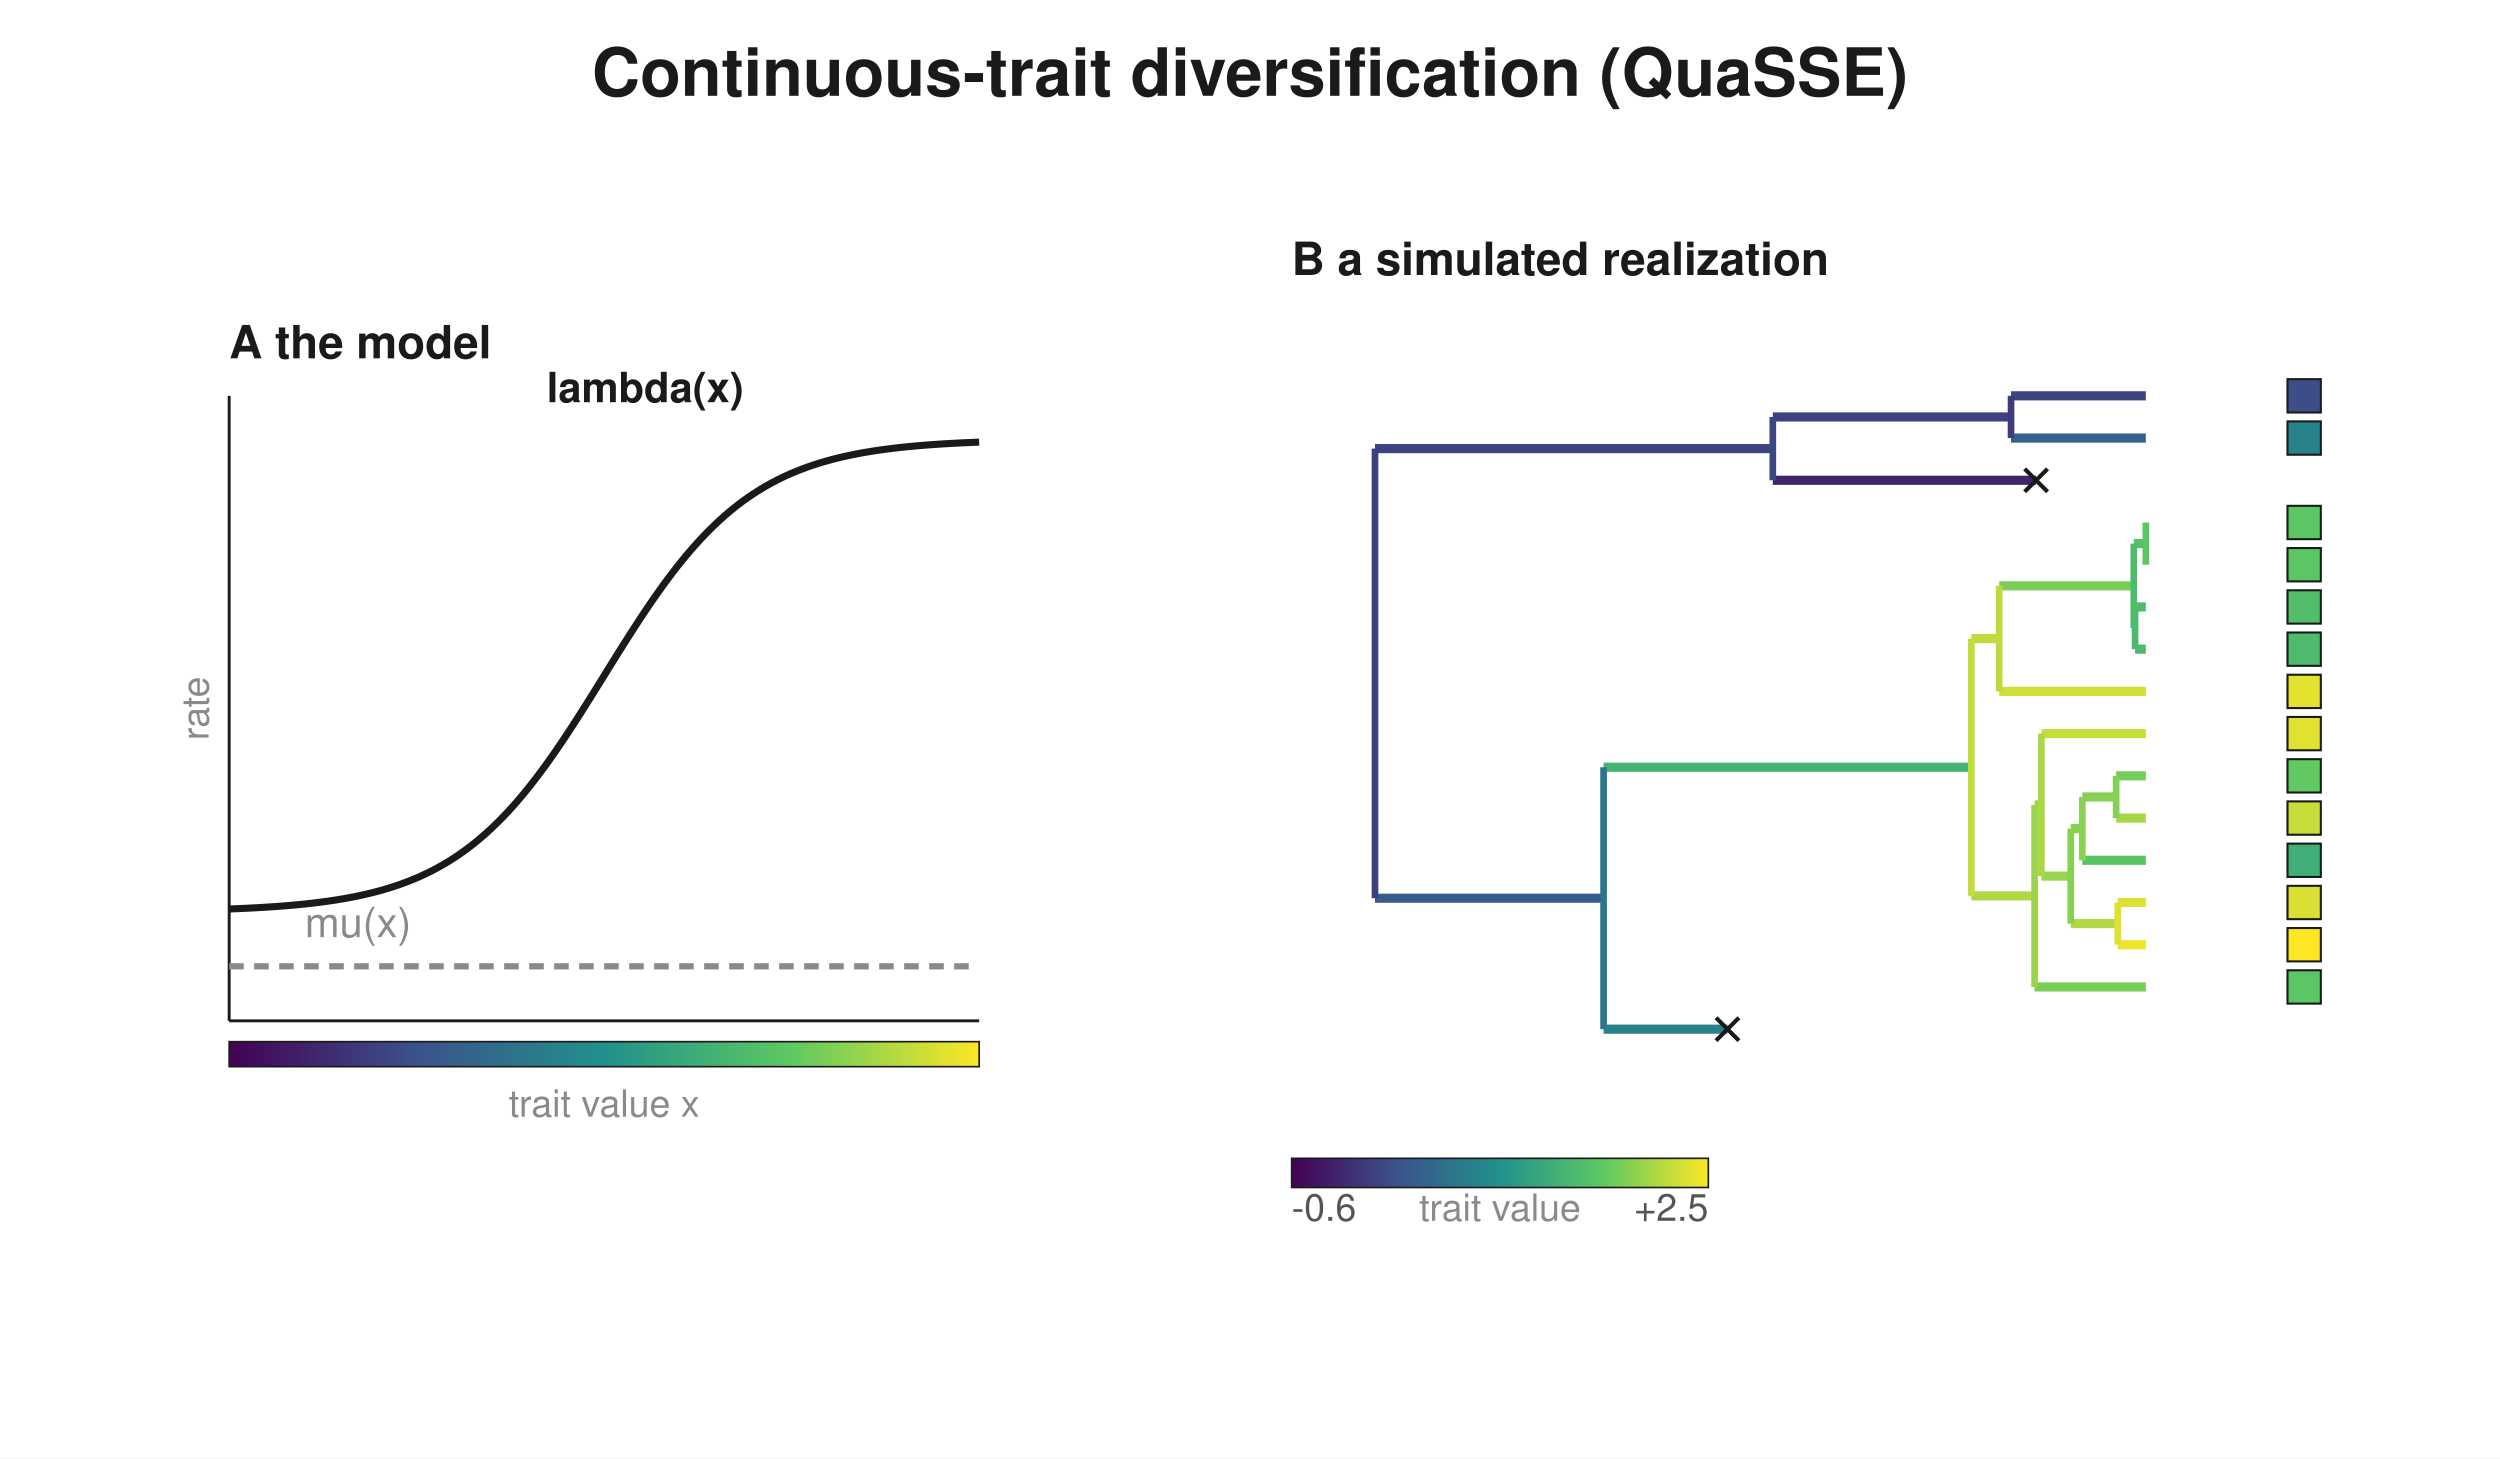
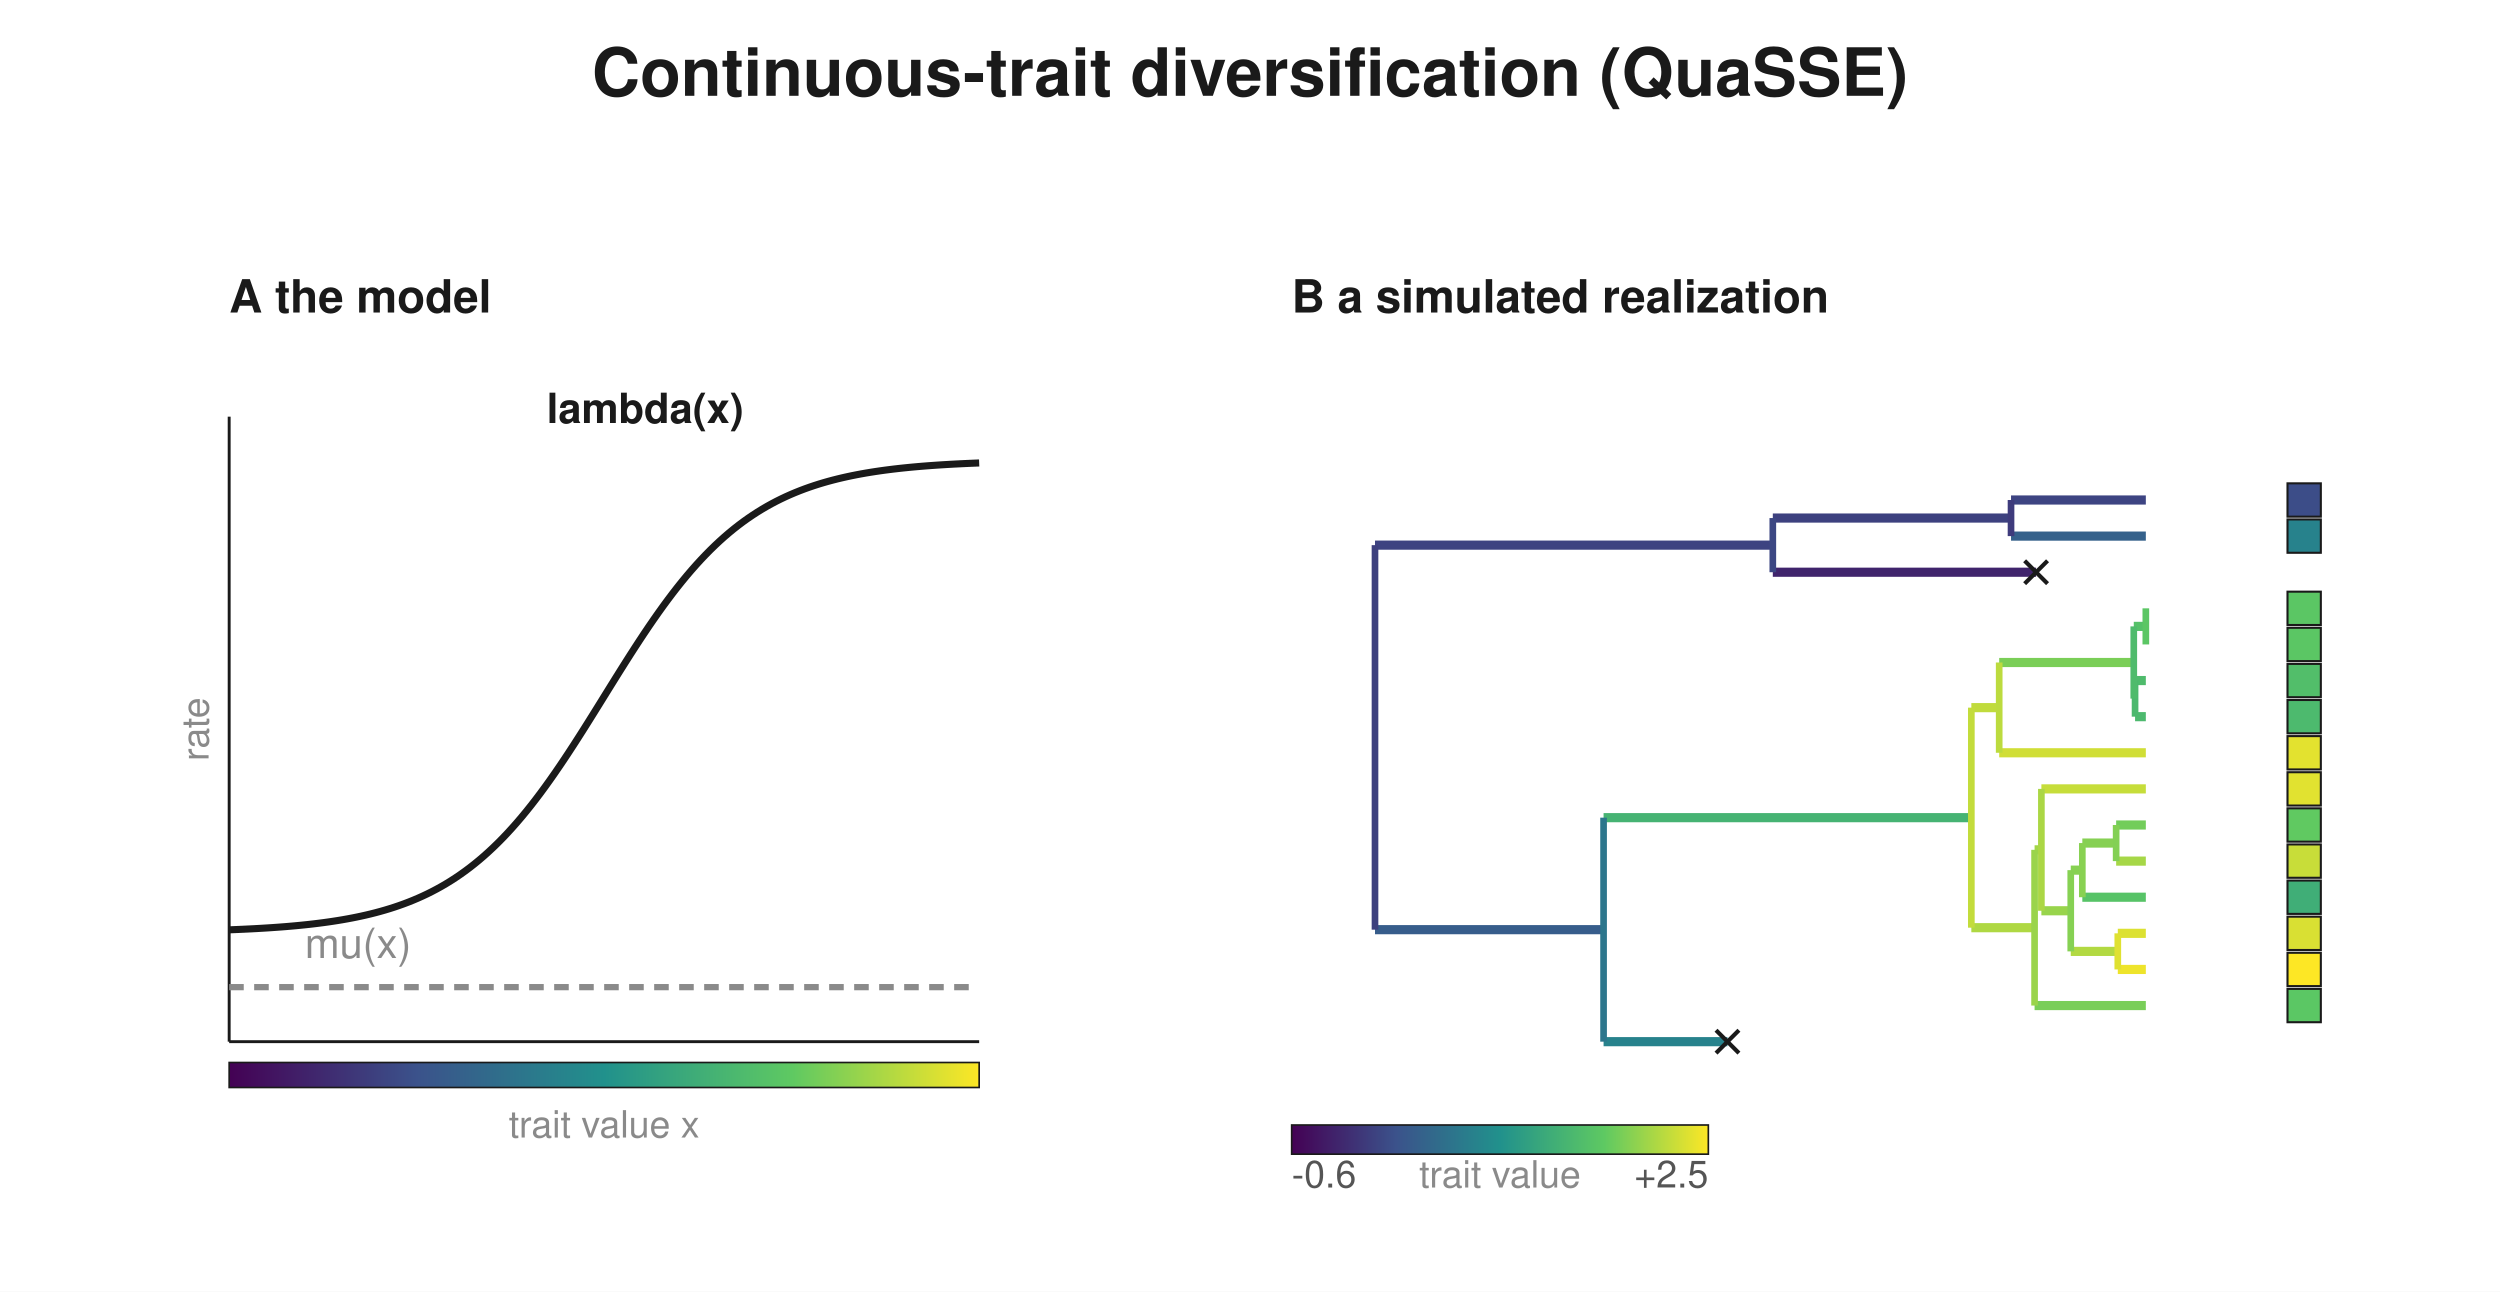
- <svg xmlns="http://www.w3.org/2000/svg" xmlns:xlink="http://www.w3.org/1999/xlink" width="1200" height="700" viewBox="0 0 1200 700">
+ <svg xmlns="http://www.w3.org/2000/svg" xmlns:xlink="http://www.w3.org/1999/xlink" width="1200" height="620" viewBox="0 0 1200 620">
  <defs>
    <linearGradient x1="110" y1="0" x2="470" y2="0" gradientUnits="userSpaceOnUse" id="d0">
      <stop offset="0.0" stop-color="#440154" />
      <stop offset="0.25" stop-color="#3b528b" />
      <stop offset="0.5" stop-color="#21918c" />
      <stop offset="0.75" stop-color="#5ec962" />
      <stop offset="1.0" stop-color="#fde725" />
    </linearGradient>
    <linearGradient x1="620" y1="0" x2="820" y2="0" gradientUnits="userSpaceOnUse" id="d1">
      <stop offset="0.0" stop-color="#440154" />
      <stop offset="0.25" stop-color="#3b528b" />
      <stop offset="0.5" stop-color="#21918c" />
      <stop offset="0.75" stop-color="#5ec962" />
      <stop offset="1.0" stop-color="#fde725" />
    </linearGradient>
  </defs>
-   <rect x="0" y="0" width="1200" height="700" fill="white" />
+   <rect x="0" y="0" width="1200" height="620" fill="white" />
  <text x="600.0" y="46" font-size="32" font-family="Helvetica" text-anchor="middle" font-weight="bold" fill="#1a1a1a">Continuous-trait diversification (QuaSSE)</text>
-   <text x="110" y="172" font-size="22" font-family="Helvetica" text-anchor="start" fill="#1a1a1a" font-weight="bold">A   the model</text>
+   <text x="110" y="150" font-size="22" font-family="Helvetica" text-anchor="start" fill="#1a1a1a" font-weight="bold">A   the model</text>
  <use xlink:href="#d0" />
-   <rect x="110" y="500" width="360" height="12" fill="url(#d0)" stroke="#1a1a1a" stroke-width="0.8" />
-   <text x="290.0" y="536" font-size="18" font-family="Helvetica" text-anchor="middle" fill="#8a8a8a">trait value  x</text>
-   <path d="M110,190 L110,490" stroke="#1a1a1a" stroke-width="1.4" />
-   <path d="M110,490 L470,490" stroke="#1a1a1a" stroke-width="1.4" />
-   <text x="96" y="340.0" font-size="18" font-family="Helvetica" text-anchor="middle" dominant-baseline="central" fill="#8a8a8a" transform="rotate(-90 96 340.0)">rate</text>
-   <path d="M110.0,436.317 L112.264,436.228 L114.528,436.133 L116.792,436.032 L119.057,435.924 L121.321,435.809 L123.585,435.687 L125.849,435.557 L128.113,435.418 L130.377,435.27 L132.642,435.112 L134.906,434.945 L137.17,434.766 L139.434,434.576 L141.698,434.374 L143.962,434.158 L146.226,433.929 L148.491,433.685 L150.755,433.425 L153.019,433.148 L155.283,432.854 L157.547,432.542 L159.811,432.209 L162.075,431.855 L164.34,431.48 L166.604,431.08 L168.868,430.656 L171.132,430.205 L173.396,429.726 L175.66,429.218 L177.925,428.678 L180.189,428.105 L182.453,427.498 L184.717,426.854 L186.981,426.171 L189.245,425.448 L191.509,424.682 L193.774,423.871 L196.038,423.013 L198.302,422.105 L200.566,421.145 L202.83,420.131 L205.094,419.061 L207.358,417.931 L209.623,416.739 L211.887,415.484 L214.151,414.161 L216.415,412.769 L218.679,411.306 L220.943,409.768 L223.208,408.154 L225.472,406.461 L227.736,404.687 L230.0,402.83 L232.264,400.889 L234.528,398.861 L236.792,396.745 L239.057,394.541 L241.321,392.247 L243.585,389.862 L245.849,387.387 L248.113,384.822 L250.377,382.167 L252.642,379.423 L254.906,376.593 L257.17,373.676 L259.434,370.677 L261.698,367.598 L263.962,364.441 L266.226,361.213 L268.491,357.915 L270.755,354.554 L273.019,351.135 L275.283,347.663 L277.547,344.145 L279.811,340.587 L282.075,336.996 L284.34,333.378 L286.604,329.742 L288.868,326.095 L291.132,322.444 L293.396,318.797 L295.66,315.161 L297.925,311.543 L300.189,307.952 L302.453,304.394 L304.717,300.876 L306.981,297.404 L309.245,293.985 L311.509,290.624 L313.774,287.326 L316.038,284.098 L318.302,280.942 L320.566,277.862 L322.83,274.863 L325.094,271.947 L327.358,269.116 L329.623,266.372 L331.887,263.717 L334.151,261.152 L336.415,258.677 L338.679,256.292 L340.943,253.998 L343.208,251.794 L345.472,249.678 L347.736,247.65 L350.0,245.709 L352.264,243.852 L354.528,242.078 L356.792,240.385 L359.057,238.771 L361.321,237.233 L363.585,235.77 L365.849,234.378 L368.113,233.055 L370.377,231.8 L372.642,230.608 L374.906,229.478 L377.17,228.408 L379.434,227.394 L381.698,226.434 L383.962,225.526 L386.226,224.668 L388.491,223.857 L390.755,223.091 L393.019,222.368 L395.283,221.685 L397.547,221.041 L399.811,220.434 L402.075,219.861 L404.34,219.321 L406.604,218.813 L408.868,218.334 L411.132,217.883 L413.396,217.459 L415.66,217.059 L417.925,216.684 L420.189,216.33 L422.453,215.997 L424.717,215.685 L426.981,215.391 L429.245,215.114 L431.509,214.854 L433.774,214.61 L436.038,214.381 L438.302,214.165 L440.566,213.963 L442.83,213.773 L445.094,213.594 L447.358,213.427 L449.623,213.269 L451.887,213.121 L454.151,212.982 L456.415,212.852 L458.679,212.73 L460.943,212.615 L463.208,212.507 L465.472,212.406 L467.736,212.311 L470.0,212.222" fill="none" stroke="#1a1a1a" stroke-width="3.4" />
-   <path d="M110.0,463.832 L112.264,463.832 L114.528,463.832 L116.792,463.832 L119.057,463.832 L121.321,463.832 L123.585,463.832 L125.849,463.832 L128.113,463.832 L130.377,463.832 L132.642,463.832 L134.906,463.832 L137.17,463.832 L139.434,463.832 L141.698,463.832 L143.962,463.832 L146.226,463.832 L148.491,463.832 L150.755,463.832 L153.019,463.832 L155.283,463.832 L157.547,463.832 L159.811,463.832 L162.075,463.832 L164.34,463.832 L166.604,463.832 L168.868,463.832 L171.132,463.832 L173.396,463.832 L175.66,463.832 L177.925,463.832 L180.189,463.832 L182.453,463.832 L184.717,463.832 L186.981,463.832 L189.245,463.832 L191.509,463.832 L193.774,463.832 L196.038,463.832 L198.302,463.832 L200.566,463.832 L202.83,463.832 L205.094,463.832 L207.358,463.832 L209.623,463.832 L211.887,463.832 L214.151,463.832 L216.415,463.832 L218.679,463.832 L220.943,463.832 L223.208,463.832 L225.472,463.832 L227.736,463.832 L230.0,463.832 L232.264,463.832 L234.528,463.832 L236.792,463.832 L239.057,463.832 L241.321,463.832 L243.585,463.832 L245.849,463.832 L248.113,463.832 L250.377,463.832 L252.642,463.832 L254.906,463.832 L257.17,463.832 L259.434,463.832 L261.698,463.832 L263.962,463.832 L266.226,463.832 L268.491,463.832 L270.755,463.832 L273.019,463.832 L275.283,463.832 L277.547,463.832 L279.811,463.832 L282.075,463.832 L284.34,463.832 L286.604,463.832 L288.868,463.832 L291.132,463.832 L293.396,463.832 L295.66,463.832 L297.925,463.832 L300.189,463.832 L302.453,463.832 L304.717,463.832 L306.981,463.832 L309.245,463.832 L311.509,463.832 L313.774,463.832 L316.038,463.832 L318.302,463.832 L320.566,463.832 L322.83,463.832 L325.094,463.832 L327.358,463.832 L329.623,463.832 L331.887,463.832 L334.151,463.832 L336.415,463.832 L338.679,463.832 L340.943,463.832 L343.208,463.832 L345.472,463.832 L347.736,463.832 L350.0,463.832 L352.264,463.832 L354.528,463.832 L356.792,463.832 L359.057,463.832 L361.321,463.832 L363.585,463.832 L365.849,463.832 L368.113,463.832 L370.377,463.832 L372.642,463.832 L374.906,463.832 L377.17,463.832 L379.434,463.832 L381.698,463.832 L383.962,463.832 L386.226,463.832 L388.491,463.832 L390.755,463.832 L393.019,463.832 L395.283,463.832 L397.547,463.832 L399.811,463.832 L402.075,463.832 L404.34,463.832 L406.604,463.832 L408.868,463.832 L411.132,463.832 L413.396,463.832 L415.66,463.832 L417.925,463.832 L420.189,463.832 L422.453,463.832 L424.717,463.832 L426.981,463.832 L429.245,463.832 L431.509,463.832 L433.774,463.832 L436.038,463.832 L438.302,463.832 L440.566,463.832 L442.83,463.832 L445.094,463.832 L447.358,463.832 L449.623,463.832 L451.887,463.832 L454.151,463.832 L456.415,463.832 L458.679,463.832 L460.943,463.832 L463.208,463.832 L465.472,463.832 L467.736,463.832 L470.0,463.832" fill="none" stroke="#8a8a8a" stroke-width="3.0" stroke-dasharray="7,5" />
-   <text x="309.688" y="193.044" font-size="20" font-family="Helvetica" text-anchor="middle" fill="#1a1a1a" font-weight="bold">lambda(x)</text>
-   <text x="171.875" y="449.832" font-size="20" font-family="Helvetica" text-anchor="middle" fill="#8a8a8a">mu(x)</text>
-   <text x="620" y="132" font-size="22" font-family="Helvetica" text-anchor="start" fill="#1a1a1a" font-weight="bold">B   a simulated realization</text>
-   <path d="M660.0,215.333 L850.949,215.333" stroke="#3d4381" stroke-width="4.4" stroke-linecap="butt" />
-   <path d="M660.0,431.142 L769.716,431.142" stroke="#375d8b" stroke-width="4.4" stroke-linecap="butt" />
-   <path d="M850.949,200.133 L965.294,200.133" stroke="#3d417f" stroke-width="4.4" stroke-linecap="butt" />
-   <path d="M850.949,230.533 L977.324,230.533" stroke="#40246c" stroke-width="4.4" stroke-linecap="butt" />
-   <path d="M971.824,225.033 L982.824,236.033" stroke="#1a1a1a" stroke-width="2.0" />
-   <path d="M971.824,236.033 L982.824,225.033" stroke="#1a1a1a" stroke-width="2.0" />
-   <path d="M769.716,368.283 L946.243,368.283" stroke="#46b373" stroke-width="4.4" stroke-linecap="butt" />
-   <path d="M769.716,494.0 L829.187,494.0" stroke="#27828c" stroke-width="4.4" stroke-linecap="butt" />
-   <path d="M823.687,488.5 L834.687,499.5" stroke="#1a1a1a" stroke-width="2.0" />
-   <path d="M823.687,499.5 L834.687,488.5" stroke="#1a1a1a" stroke-width="2.0" />
-   <path d="M965.294,190.0 L1030.0,190.0" stroke="#3d4482" stroke-width="4.4" stroke-linecap="butt" />
-   <path d="M965.294,210.267 L1030.0,210.267" stroke="#35618b" stroke-width="4.4" stroke-linecap="butt" />
-   <path d="M946.243,306.533 L959.611,306.533" stroke="#c0db3c" stroke-width="4.4" stroke-linecap="butt" />
-   <path d="M946.243,430.033 L976.6,430.033" stroke="#afd843" stroke-width="4.4" stroke-linecap="butt" />
-   <path d="M959.611,281.2 L1024.211,281.2" stroke="#7ace57" stroke-width="4.4" stroke-linecap="butt" />
-   <path d="M959.611,331.867 L1030.0,331.867" stroke="#d0de36" stroke-width="4.4" stroke-linecap="butt" />
-   <path d="M976.6,386.333 L979.863,386.333" stroke="#a2d648" stroke-width="4.4" stroke-linecap="butt" />
-   <path d="M976.6,473.733 L1030.0,473.733" stroke="#79ce58" stroke-width="4.4" stroke-linecap="butt" />
-   <path d="M1024.211,260.933 L1030.0,260.933" stroke="#55c168" stroke-width="4.4" stroke-linecap="butt" />
-   <path d="M1024.211,301.467 L1024.831,301.467" stroke="#4dba6d" stroke-width="4.4" stroke-linecap="butt" />
-   <path d="M979.863,352.133 L1030.0,352.133" stroke="#c6dd3a" stroke-width="4.4" stroke-linecap="butt" />
-   <path d="M979.863,420.533 L993.961,420.533" stroke="#98d44c" stroke-width="4.4" stroke-linecap="butt" />
-   <path d="M1030.0,250.8 L1030.0,250.8" stroke="#5bc664" stroke-width="4.4" stroke-linecap="butt" />
-   <path d="M1030.0,271.067 L1030.0,271.067" stroke="#5bc664" stroke-width="4.4" stroke-linecap="butt" />
-   <path d="M1024.831,291.333 L1030.0,291.333" stroke="#4fbb6c" stroke-width="4.4" stroke-linecap="butt" />
-   <path d="M1024.831,311.6 L1030.0,311.6" stroke="#4db96e" stroke-width="4.4" stroke-linecap="butt" />
-   <path d="M993.961,397.733 L999.516,397.733" stroke="#87d152" stroke-width="4.4" stroke-linecap="butt" />
-   <path d="M993.961,443.333 L1016.543,443.333" stroke="#b2d942" stroke-width="4.4" stroke-linecap="butt" />
-   <path d="M999.516,382.533 L1015.749,382.533" stroke="#86d053" stroke-width="4.4" stroke-linecap="butt" />
-   <path d="M999.516,412.933 L1030.0,412.933" stroke="#57c367" stroke-width="4.4" stroke-linecap="butt" />
-   <path d="M1016.543,433.2 L1030.0,433.2" stroke="#dce132" stroke-width="4.4" stroke-linecap="butt" />
-   <path d="M1016.543,453.467 L1030.0,453.467" stroke="#eee42b" stroke-width="4.4" stroke-linecap="butt" />
-   <path d="M1015.749,372.4 L1030.0,372.4" stroke="#72cd5a" stroke-width="4.4" stroke-linecap="butt" />
-   <path d="M1015.749,392.667 L1030.0,392.667" stroke="#a6d747" stroke-width="4.4" stroke-linecap="butt" />
-   <path d="M965.294,190.0 L965.294,210.267" stroke="#3e3b7c" stroke-width="3.2" />
-   <path d="M850.949,200.133 L850.949,230.533" stroke="#3c4783" stroke-width="3.2" />
-   <path d="M1030.0,250.8 L1030.0,271.067" stroke="#5bc664" stroke-width="3.2" />
-   <path d="M1024.831,291.333 L1024.831,311.6" stroke="#4cb86e" stroke-width="3.2" />
-   <path d="M1024.211,260.933 L1024.211,301.467" stroke="#4fbb6c" stroke-width="3.2" />
-   <path d="M959.611,281.2 L959.611,331.867" stroke="#bcdb3e" stroke-width="3.2" />
-   <path d="M1015.749,372.4 L1015.749,392.667" stroke="#83d054" stroke-width="3.2" />
-   <path d="M999.516,382.533 L999.516,412.933" stroke="#88d152" stroke-width="3.2" />
-   <path d="M1016.543,433.2 L1016.543,453.467" stroke="#dfe131" stroke-width="3.2" />
-   <path d="M993.961,397.733 L993.961,443.333" stroke="#86d153" stroke-width="3.2" />
-   <path d="M979.863,352.133 L979.863,420.533" stroke="#abd745" stroke-width="3.2" />
-   <path d="M976.6,386.333 L976.6,473.733" stroke="#9ad44b" stroke-width="3.2" />
-   <path d="M946.243,306.533 L946.243,430.033" stroke="#c3dc3b" stroke-width="3.2" />
-   <path d="M769.716,368.283 L769.716,494.0" stroke="#2c768c" stroke-width="3.2" />
-   <path d="M660.0,215.333 L660.0,431.142" stroke="#3d407e" stroke-width="3.2" />
-   <rect x="1098" y="182.0" width="16" height="16" fill="#3c4d88" stroke="#1a1a1a" stroke-width="1.0" />
-   <rect x="1098" y="202.267" width="16" height="16" fill="#27828c" stroke="#1a1a1a" stroke-width="1.0" />
-   <rect x="1098" y="242.8" width="16" height="16" fill="#5bc664" stroke="#1a1a1a" stroke-width="1.0" />
-   <rect x="1098" y="263.067" width="16" height="16" fill="#5bc664" stroke="#1a1a1a" stroke-width="1.0" />
-   <rect x="1098" y="283.333" width="16" height="16" fill="#52be6a" stroke="#1a1a1a" stroke-width="1.0" />
-   <rect x="1098" y="303.6" width="16" height="16" fill="#4dba6e" stroke="#1a1a1a" stroke-width="1.0" />
-   <rect x="1098" y="323.867" width="16" height="16" fill="#e3e22f" stroke="#1a1a1a" stroke-width="1.0" />
-   <rect x="1098" y="344.133" width="16" height="16" fill="#e1e230" stroke="#1a1a1a" stroke-width="1.0" />
-   <rect x="1098" y="364.4" width="16" height="16" fill="#60c961" stroke="#1a1a1a" stroke-width="1.0" />
-   <rect x="1098" y="384.667" width="16" height="16" fill="#c8dd39" stroke="#1a1a1a" stroke-width="1.0" />
-   <rect x="1098" y="404.933" width="16" height="16" fill="#40ae77" stroke="#1a1a1a" stroke-width="1.0" />
-   <rect x="1098" y="425.2" width="16" height="16" fill="#d9e033" stroke="#1a1a1a" stroke-width="1.0" />
-   <rect x="1098" y="445.467" width="16" height="16" fill="#fde725" stroke="#1a1a1a" stroke-width="1.0" />
-   <rect x="1098" y="465.733" width="16" height="16" fill="#5bc764" stroke="#1a1a1a" stroke-width="1.0" />
+   <rect x="110" y="510" width="360" height="12" fill="url(#d0)" stroke="#1a1a1a" stroke-width="0.8" />
+   <text x="290.0" y="546" font-size="18" font-family="Helvetica" text-anchor="middle" fill="#8a8a8a">trait value  x</text>
+   <path d="M110,200 L110,500" stroke="#1a1a1a" stroke-width="1.4" />
+   <path d="M110,500 L470,500" stroke="#1a1a1a" stroke-width="1.4" />
+   <text x="96" y="350.0" font-size="18" font-family="Helvetica" text-anchor="middle" dominant-baseline="central" fill="#8a8a8a" transform="rotate(-90 96 350.0)">rate</text>
+   <path d="M110.0,446.317 L112.264,446.228 L114.528,446.133 L116.792,446.032 L119.057,445.924 L121.321,445.809 L123.585,445.687 L125.849,445.557 L128.113,445.418 L130.377,445.27 L132.642,445.112 L134.906,444.945 L137.17,444.766 L139.434,444.576 L141.698,444.374 L143.962,444.158 L146.226,443.929 L148.491,443.685 L150.755,443.425 L153.019,443.148 L155.283,442.854 L157.547,442.542 L159.811,442.209 L162.075,441.855 L164.34,441.48 L166.604,441.08 L168.868,440.656 L171.132,440.205 L173.396,439.726 L175.66,439.218 L177.925,438.678 L180.189,438.105 L182.453,437.498 L184.717,436.854 L186.981,436.171 L189.245,435.448 L191.509,434.682 L193.774,433.871 L196.038,433.013 L198.302,432.105 L200.566,431.145 L202.83,430.131 L205.094,429.061 L207.358,427.931 L209.623,426.739 L211.887,425.484 L214.151,424.161 L216.415,422.769 L218.679,421.306 L220.943,419.768 L223.208,418.154 L225.472,416.461 L227.736,414.687 L230.0,412.83 L232.264,410.889 L234.528,408.861 L236.792,406.745 L239.057,404.541 L241.321,402.247 L243.585,399.862 L245.849,397.387 L248.113,394.822 L250.377,392.167 L252.642,389.423 L254.906,386.593 L257.17,383.676 L259.434,380.677 L261.698,377.598 L263.962,374.441 L266.226,371.213 L268.491,367.915 L270.755,364.554 L273.019,361.135 L275.283,357.663 L277.547,354.145 L279.811,350.587 L282.075,346.996 L284.34,343.378 L286.604,339.742 L288.868,336.095 L291.132,332.444 L293.396,328.797 L295.66,325.161 L297.925,321.543 L300.189,317.952 L302.453,314.394 L304.717,310.876 L306.981,307.404 L309.245,303.985 L311.509,300.624 L313.774,297.326 L316.038,294.098 L318.302,290.942 L320.566,287.862 L322.83,284.863 L325.094,281.947 L327.358,279.116 L329.623,276.372 L331.887,273.717 L334.151,271.152 L336.415,268.677 L338.679,266.292 L340.943,263.998 L343.208,261.794 L345.472,259.678 L347.736,257.65 L350.0,255.709 L352.264,253.852 L354.528,252.078 L356.792,250.385 L359.057,248.771 L361.321,247.233 L363.585,245.77 L365.849,244.378 L368.113,243.055 L370.377,241.8 L372.642,240.608 L374.906,239.478 L377.17,238.408 L379.434,237.394 L381.698,236.434 L383.962,235.526 L386.226,234.668 L388.491,233.857 L390.755,233.091 L393.019,232.368 L395.283,231.685 L397.547,231.041 L399.811,230.434 L402.075,229.861 L404.34,229.321 L406.604,228.813 L408.868,228.334 L411.132,227.883 L413.396,227.459 L415.66,227.059 L417.925,226.684 L420.189,226.33 L422.453,225.997 L424.717,225.685 L426.981,225.391 L429.245,225.114 L431.509,224.854 L433.774,224.61 L436.038,224.381 L438.302,224.165 L440.566,223.963 L442.83,223.773 L445.094,223.594 L447.358,223.427 L449.623,223.269 L451.887,223.121 L454.151,222.982 L456.415,222.852 L458.679,222.73 L460.943,222.615 L463.208,222.507 L465.472,222.406 L467.736,222.311 L470.0,222.222" fill="none" stroke="#1a1a1a" stroke-width="3.4" />
+   <path d="M110.0,473.832 L112.264,473.832 L114.528,473.832 L116.792,473.832 L119.057,473.832 L121.321,473.832 L123.585,473.832 L125.849,473.832 L128.113,473.832 L130.377,473.832 L132.642,473.832 L134.906,473.832 L137.17,473.832 L139.434,473.832 L141.698,473.832 L143.962,473.832 L146.226,473.832 L148.491,473.832 L150.755,473.832 L153.019,473.832 L155.283,473.832 L157.547,473.832 L159.811,473.832 L162.075,473.832 L164.34,473.832 L166.604,473.832 L168.868,473.832 L171.132,473.832 L173.396,473.832 L175.66,473.832 L177.925,473.832 L180.189,473.832 L182.453,473.832 L184.717,473.832 L186.981,473.832 L189.245,473.832 L191.509,473.832 L193.774,473.832 L196.038,473.832 L198.302,473.832 L200.566,473.832 L202.83,473.832 L205.094,473.832 L207.358,473.832 L209.623,473.832 L211.887,473.832 L214.151,473.832 L216.415,473.832 L218.679,473.832 L220.943,473.832 L223.208,473.832 L225.472,473.832 L227.736,473.832 L230.0,473.832 L232.264,473.832 L234.528,473.832 L236.792,473.832 L239.057,473.832 L241.321,473.832 L243.585,473.832 L245.849,473.832 L248.113,473.832 L250.377,473.832 L252.642,473.832 L254.906,473.832 L257.17,473.832 L259.434,473.832 L261.698,473.832 L263.962,473.832 L266.226,473.832 L268.491,473.832 L270.755,473.832 L273.019,473.832 L275.283,473.832 L277.547,473.832 L279.811,473.832 L282.075,473.832 L284.34,473.832 L286.604,473.832 L288.868,473.832 L291.132,473.832 L293.396,473.832 L295.66,473.832 L297.925,473.832 L300.189,473.832 L302.453,473.832 L304.717,473.832 L306.981,473.832 L309.245,473.832 L311.509,473.832 L313.774,473.832 L316.038,473.832 L318.302,473.832 L320.566,473.832 L322.83,473.832 L325.094,473.832 L327.358,473.832 L329.623,473.832 L331.887,473.832 L334.151,473.832 L336.415,473.832 L338.679,473.832 L340.943,473.832 L343.208,473.832 L345.472,473.832 L347.736,473.832 L350.0,473.832 L352.264,473.832 L354.528,473.832 L356.792,473.832 L359.057,473.832 L361.321,473.832 L363.585,473.832 L365.849,473.832 L368.113,473.832 L370.377,473.832 L372.642,473.832 L374.906,473.832 L377.17,473.832 L379.434,473.832 L381.698,473.832 L383.962,473.832 L386.226,473.832 L388.491,473.832 L390.755,473.832 L393.019,473.832 L395.283,473.832 L397.547,473.832 L399.811,473.832 L402.075,473.832 L404.34,473.832 L406.604,473.832 L408.868,473.832 L411.132,473.832 L413.396,473.832 L415.66,473.832 L417.925,473.832 L420.189,473.832 L422.453,473.832 L424.717,473.832 L426.981,473.832 L429.245,473.832 L431.509,473.832 L433.774,473.832 L436.038,473.832 L438.302,473.832 L440.566,473.832 L442.83,473.832 L445.094,473.832 L447.358,473.832 L449.623,473.832 L451.887,473.832 L454.151,473.832 L456.415,473.832 L458.679,473.832 L460.943,473.832 L463.208,473.832 L465.472,473.832 L467.736,473.832 L470.0,473.832" fill="none" stroke="#8a8a8a" stroke-width="3.0" stroke-dasharray="7,5" />
+   <text x="309.688" y="203.044" font-size="20" font-family="Helvetica" text-anchor="middle" fill="#1a1a1a" font-weight="bold">lambda(x)</text>
+   <text x="171.875" y="459.832" font-size="20" font-family="Helvetica" text-anchor="middle" fill="#8a8a8a">mu(x)</text>
+   <text x="620" y="150" font-size="22" font-family="Helvetica" text-anchor="start" fill="#1a1a1a" font-weight="bold">B   a simulated realization</text>
+   <path d="M660.0,261.667 L850.949,261.667" stroke="#3d4381" stroke-width="4.4" stroke-linecap="butt" />
+   <path d="M660.0,446.24 L769.716,446.24" stroke="#375d8b" stroke-width="4.4" stroke-linecap="butt" />
+   <path d="M850.949,248.667 L965.294,248.667" stroke="#3d417f" stroke-width="4.4" stroke-linecap="butt" />
+   <path d="M850.949,274.667 L977.324,274.667" stroke="#40246c" stroke-width="4.4" stroke-linecap="butt" />
+   <path d="M971.824,269.167 L982.824,280.167" stroke="#1a1a1a" stroke-width="2.0" />
+   <path d="M971.824,280.167 L982.824,269.167" stroke="#1a1a1a" stroke-width="2.0" />
+   <path d="M769.716,392.479 L946.243,392.479" stroke="#46b373" stroke-width="4.4" stroke-linecap="butt" />
+   <path d="M769.716,500.0 L829.187,500.0" stroke="#27828c" stroke-width="4.4" stroke-linecap="butt" />
+   <path d="M823.687,494.5 L834.687,505.5" stroke="#1a1a1a" stroke-width="2.0" />
+   <path d="M823.687,505.5 L834.687,494.5" stroke="#1a1a1a" stroke-width="2.0" />
+   <path d="M965.294,240.0 L1030.0,240.0" stroke="#3d4482" stroke-width="4.4" stroke-linecap="butt" />
+   <path d="M965.294,257.333 L1030.0,257.333" stroke="#35618b" stroke-width="4.4" stroke-linecap="butt" />
+   <path d="M946.243,339.667 L959.611,339.667" stroke="#c0db3c" stroke-width="4.4" stroke-linecap="butt" />
+   <path d="M946.243,445.292 L976.6,445.292" stroke="#afd843" stroke-width="4.4" stroke-linecap="butt" />
+   <path d="M959.611,318.0 L1024.211,318.0" stroke="#7ace57" stroke-width="4.4" stroke-linecap="butt" />
+   <path d="M959.611,361.333 L1030.0,361.333" stroke="#d0de36" stroke-width="4.4" stroke-linecap="butt" />
+   <path d="M976.6,407.917 L979.863,407.917" stroke="#a2d648" stroke-width="4.4" stroke-linecap="butt" />
+   <path d="M976.6,482.667 L1030.0,482.667" stroke="#79ce58" stroke-width="4.4" stroke-linecap="butt" />
+   <path d="M1024.211,300.667 L1030.0,300.667" stroke="#55c168" stroke-width="4.4" stroke-linecap="butt" />
+   <path d="M1024.211,335.333 L1024.831,335.333" stroke="#4dba6d" stroke-width="4.4" stroke-linecap="butt" />
+   <path d="M979.863,378.667 L1030.0,378.667" stroke="#c6dd3a" stroke-width="4.4" stroke-linecap="butt" />
+   <path d="M979.863,437.167 L993.961,437.167" stroke="#98d44c" stroke-width="4.4" stroke-linecap="butt" />
+   <path d="M1030.0,292.0 L1030.0,292.0" stroke="#5bc664" stroke-width="4.4" stroke-linecap="butt" />
+   <path d="M1030.0,309.333 L1030.0,309.333" stroke="#5bc664" stroke-width="4.4" stroke-linecap="butt" />
+   <path d="M1024.831,326.667 L1030.0,326.667" stroke="#4fbb6c" stroke-width="4.4" stroke-linecap="butt" />
+   <path d="M1024.831,344.0 L1030.0,344.0" stroke="#4db96e" stroke-width="4.4" stroke-linecap="butt" />
+   <path d="M993.961,417.667 L999.516,417.667" stroke="#87d152" stroke-width="4.4" stroke-linecap="butt" />
+   <path d="M993.961,456.667 L1016.543,456.667" stroke="#b2d942" stroke-width="4.4" stroke-linecap="butt" />
+   <path d="M999.516,404.667 L1015.749,404.667" stroke="#86d053" stroke-width="4.4" stroke-linecap="butt" />
+   <path d="M999.516,430.667 L1030.0,430.667" stroke="#57c367" stroke-width="4.4" stroke-linecap="butt" />
+   <path d="M1016.543,448.0 L1030.0,448.0" stroke="#dce132" stroke-width="4.4" stroke-linecap="butt" />
+   <path d="M1016.543,465.333 L1030.0,465.333" stroke="#eee42b" stroke-width="4.4" stroke-linecap="butt" />
+   <path d="M1015.749,396.0 L1030.0,396.0" stroke="#72cd5a" stroke-width="4.4" stroke-linecap="butt" />
+   <path d="M1015.749,413.333 L1030.0,413.333" stroke="#a6d747" stroke-width="4.4" stroke-linecap="butt" />
+   <path d="M965.294,240.0 L965.294,257.333" stroke="#3e3b7c" stroke-width="3.2" />
+   <path d="M850.949,248.667 L850.949,274.667" stroke="#3c4783" stroke-width="3.2" />
+   <path d="M1030.0,292.0 L1030.0,309.333" stroke="#5bc664" stroke-width="3.2" />
+   <path d="M1024.831,326.667 L1024.831,344.0" stroke="#4cb86e" stroke-width="3.2" />
+   <path d="M1024.211,300.667 L1024.211,335.333" stroke="#4fbb6c" stroke-width="3.2" />
+   <path d="M959.611,318.0 L959.611,361.333" stroke="#bcdb3e" stroke-width="3.2" />
+   <path d="M1015.749,396.0 L1015.749,413.333" stroke="#83d054" stroke-width="3.2" />
+   <path d="M999.516,404.667 L999.516,430.667" stroke="#88d152" stroke-width="3.2" />
+   <path d="M1016.543,448.0 L1016.543,465.333" stroke="#dfe131" stroke-width="3.2" />
+   <path d="M993.961,417.667 L993.961,456.667" stroke="#86d153" stroke-width="3.2" />
+   <path d="M979.863,378.667 L979.863,437.167" stroke="#abd745" stroke-width="3.2" />
+   <path d="M976.6,407.917 L976.6,482.667" stroke="#9ad44b" stroke-width="3.2" />
+   <path d="M946.243,339.667 L946.243,445.292" stroke="#c3dc3b" stroke-width="3.2" />
+   <path d="M769.716,392.479 L769.716,500.0" stroke="#2c768c" stroke-width="3.2" />
+   <path d="M660.0,261.667 L660.0,446.24" stroke="#3d407e" stroke-width="3.2" />
+   <rect x="1098" y="232.0" width="16" height="16" fill="#3c4d88" stroke="#1a1a1a" stroke-width="1.0" />
+   <rect x="1098" y="249.333" width="16" height="16" fill="#27828c" stroke="#1a1a1a" stroke-width="1.0" />
+   <rect x="1098" y="284.0" width="16" height="16" fill="#5bc664" stroke="#1a1a1a" stroke-width="1.0" />
+   <rect x="1098" y="301.333" width="16" height="16" fill="#5bc664" stroke="#1a1a1a" stroke-width="1.0" />
+   <rect x="1098" y="318.667" width="16" height="16" fill="#52be6a" stroke="#1a1a1a" stroke-width="1.0" />
+   <rect x="1098" y="336.0" width="16" height="16" fill="#4dba6e" stroke="#1a1a1a" stroke-width="1.0" />
+   <rect x="1098" y="353.333" width="16" height="16" fill="#e3e22f" stroke="#1a1a1a" stroke-width="1.0" />
+   <rect x="1098" y="370.667" width="16" height="16" fill="#e1e230" stroke="#1a1a1a" stroke-width="1.0" />
+   <rect x="1098" y="388.0" width="16" height="16" fill="#60c961" stroke="#1a1a1a" stroke-width="1.0" />
+   <rect x="1098" y="405.333" width="16" height="16" fill="#c8dd39" stroke="#1a1a1a" stroke-width="1.0" />
+   <rect x="1098" y="422.667" width="16" height="16" fill="#40ae77" stroke="#1a1a1a" stroke-width="1.0" />
+   <rect x="1098" y="440.0" width="16" height="16" fill="#d9e033" stroke="#1a1a1a" stroke-width="1.0" />
+   <rect x="1098" y="457.333" width="16" height="16" fill="#fde725" stroke="#1a1a1a" stroke-width="1.0" />
+   <rect x="1098" y="474.667" width="16" height="16" fill="#5bc764" stroke="#1a1a1a" stroke-width="1.0" />
  <use xlink:href="#d1" />
-   <rect x="620" y="556" width="200" height="14" fill="url(#d1)" stroke="#1a1a1a" stroke-width="0.8" />
-   <text x="620" y="586" font-size="18" font-family="Helvetica" text-anchor="start" fill="#555">-0.6</text>
-   <text x="820" y="586" font-size="18" font-family="Helvetica" text-anchor="end" fill="#555">+2.5</text>
-   <text x="720" y="586" font-size="18" font-family="Helvetica" text-anchor="middle" fill="#8a8a8a">trait value</text>
+   <rect x="620" y="540.0" width="200" height="14" fill="url(#d1)" stroke="#1a1a1a" stroke-width="0.8" />
+   <text x="620" y="570.0" font-size="18" font-family="Helvetica" text-anchor="start" fill="#555">-0.6</text>
+   <text x="820" y="570.0" font-size="18" font-family="Helvetica" text-anchor="end" fill="#555">+2.5</text>
+   <text x="720" y="570.0" font-size="18" font-family="Helvetica" text-anchor="middle" fill="#8a8a8a">trait value</text>
</svg>
